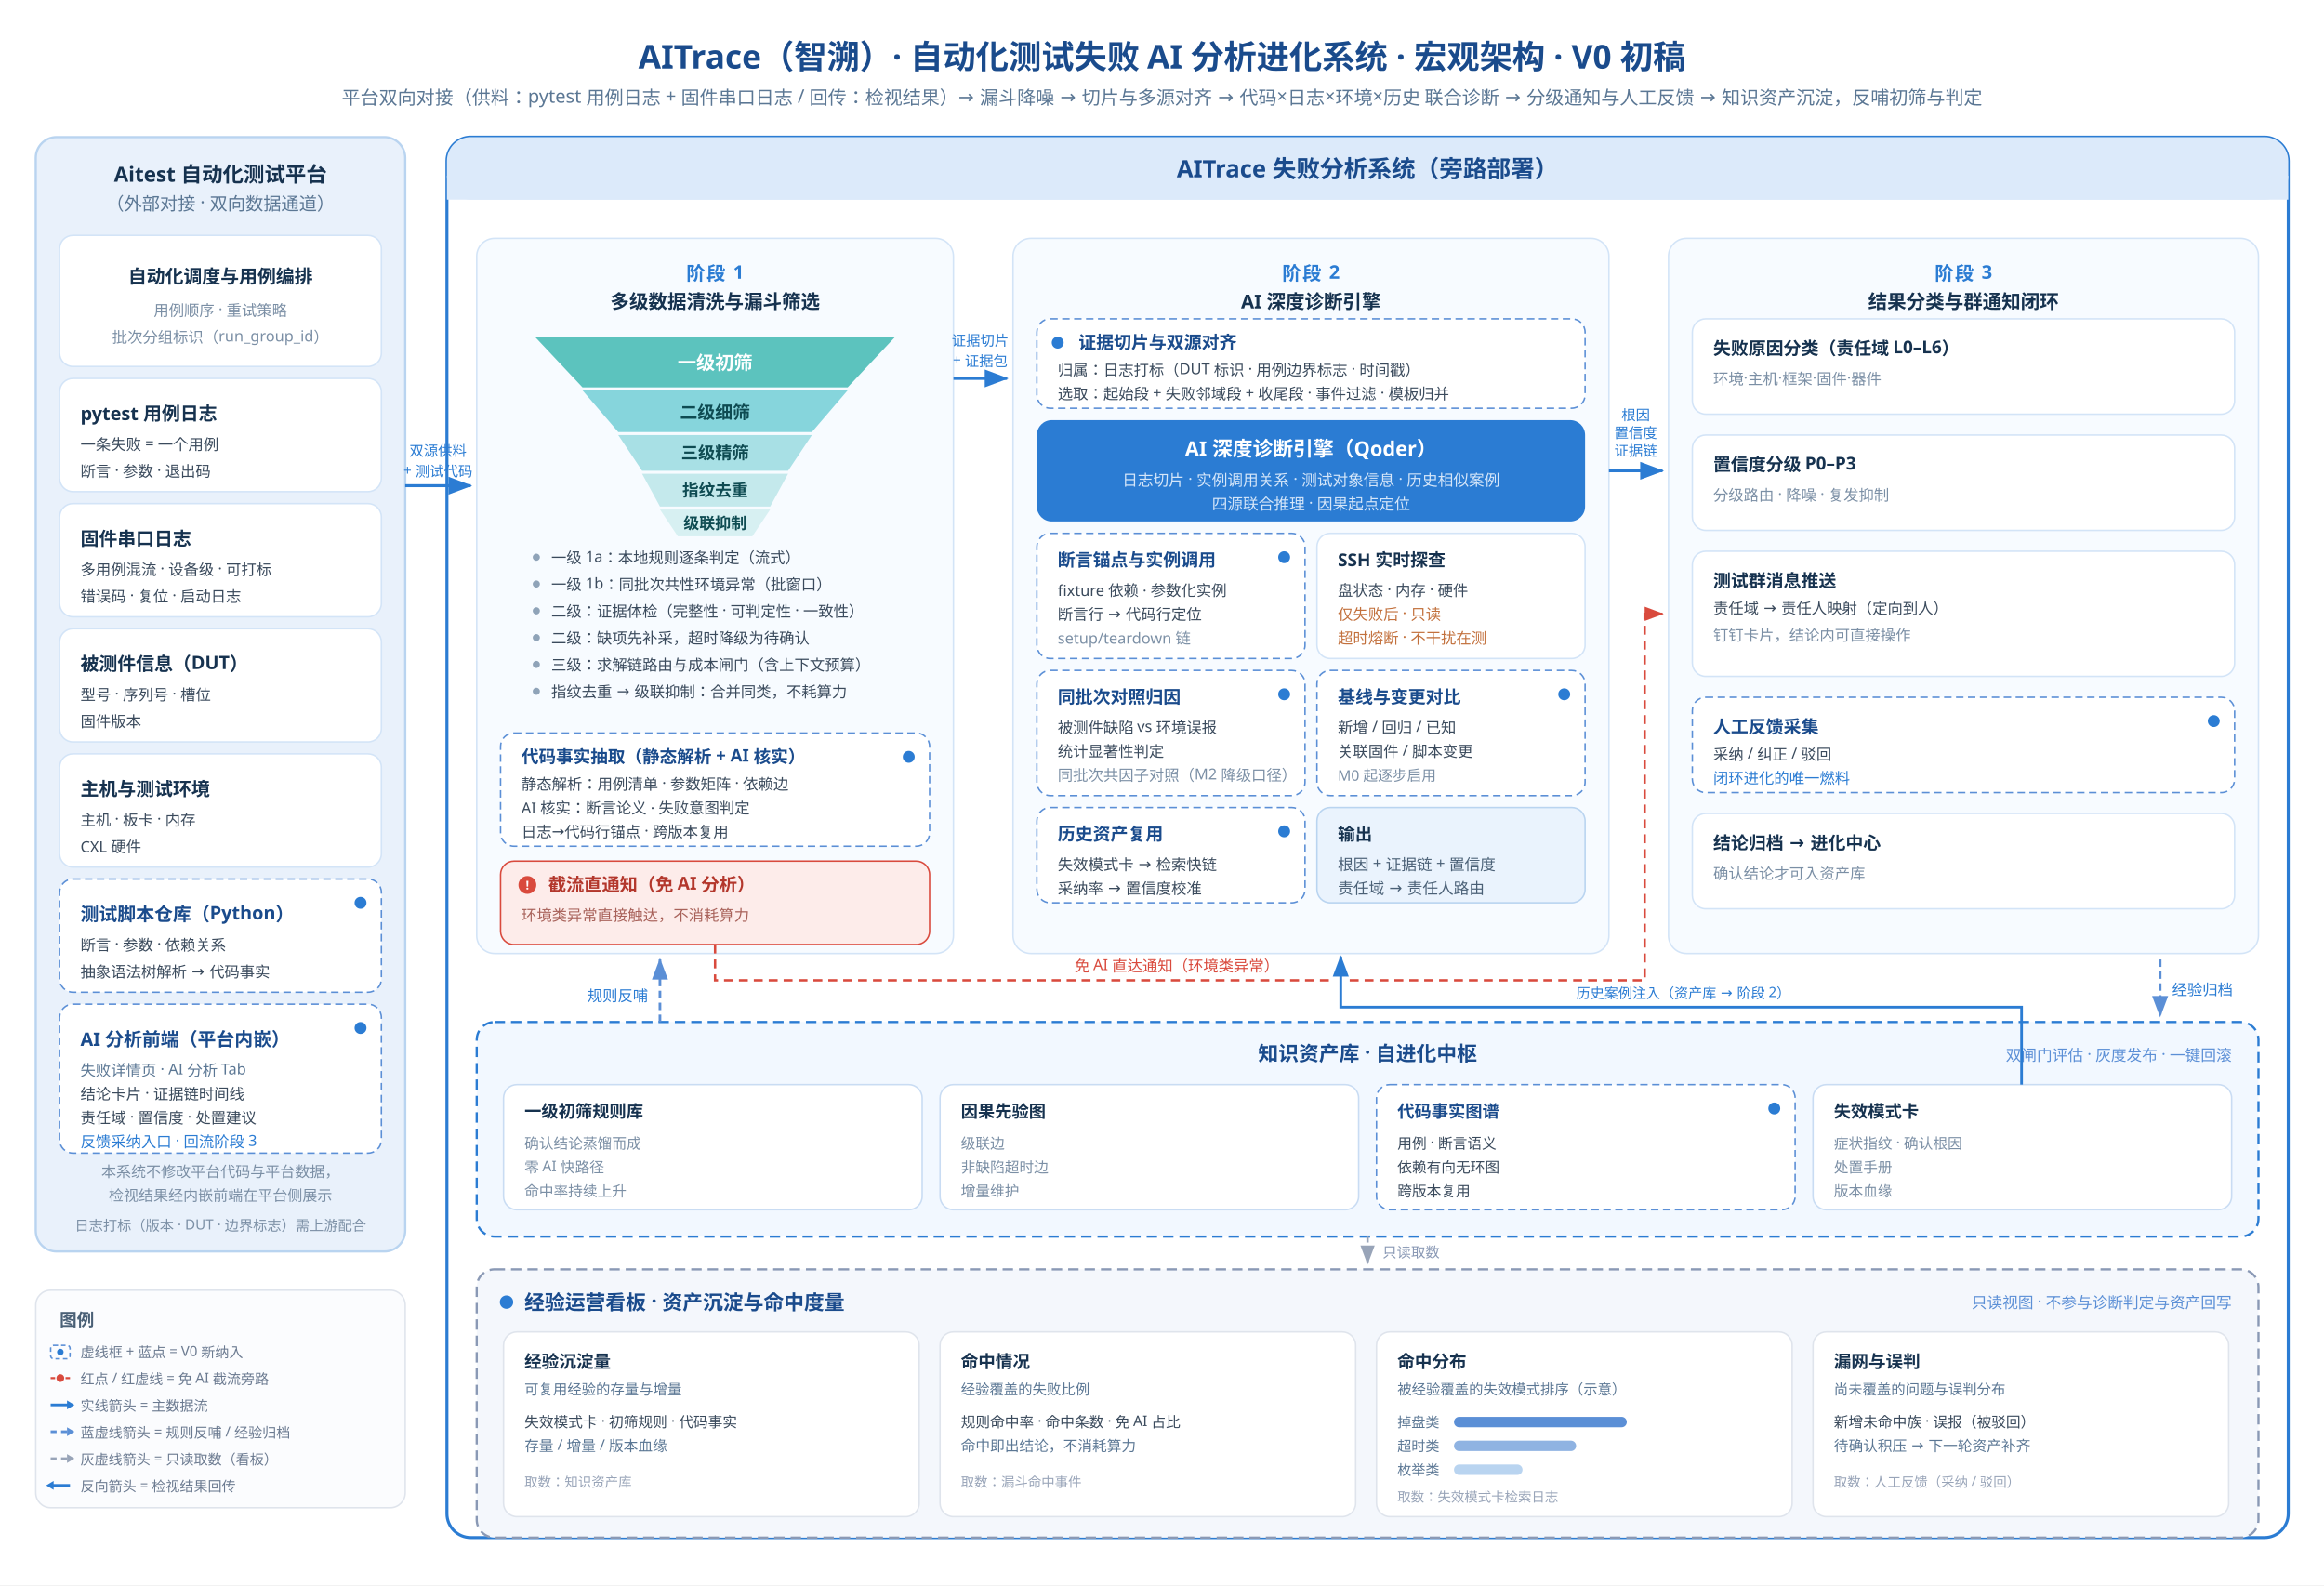
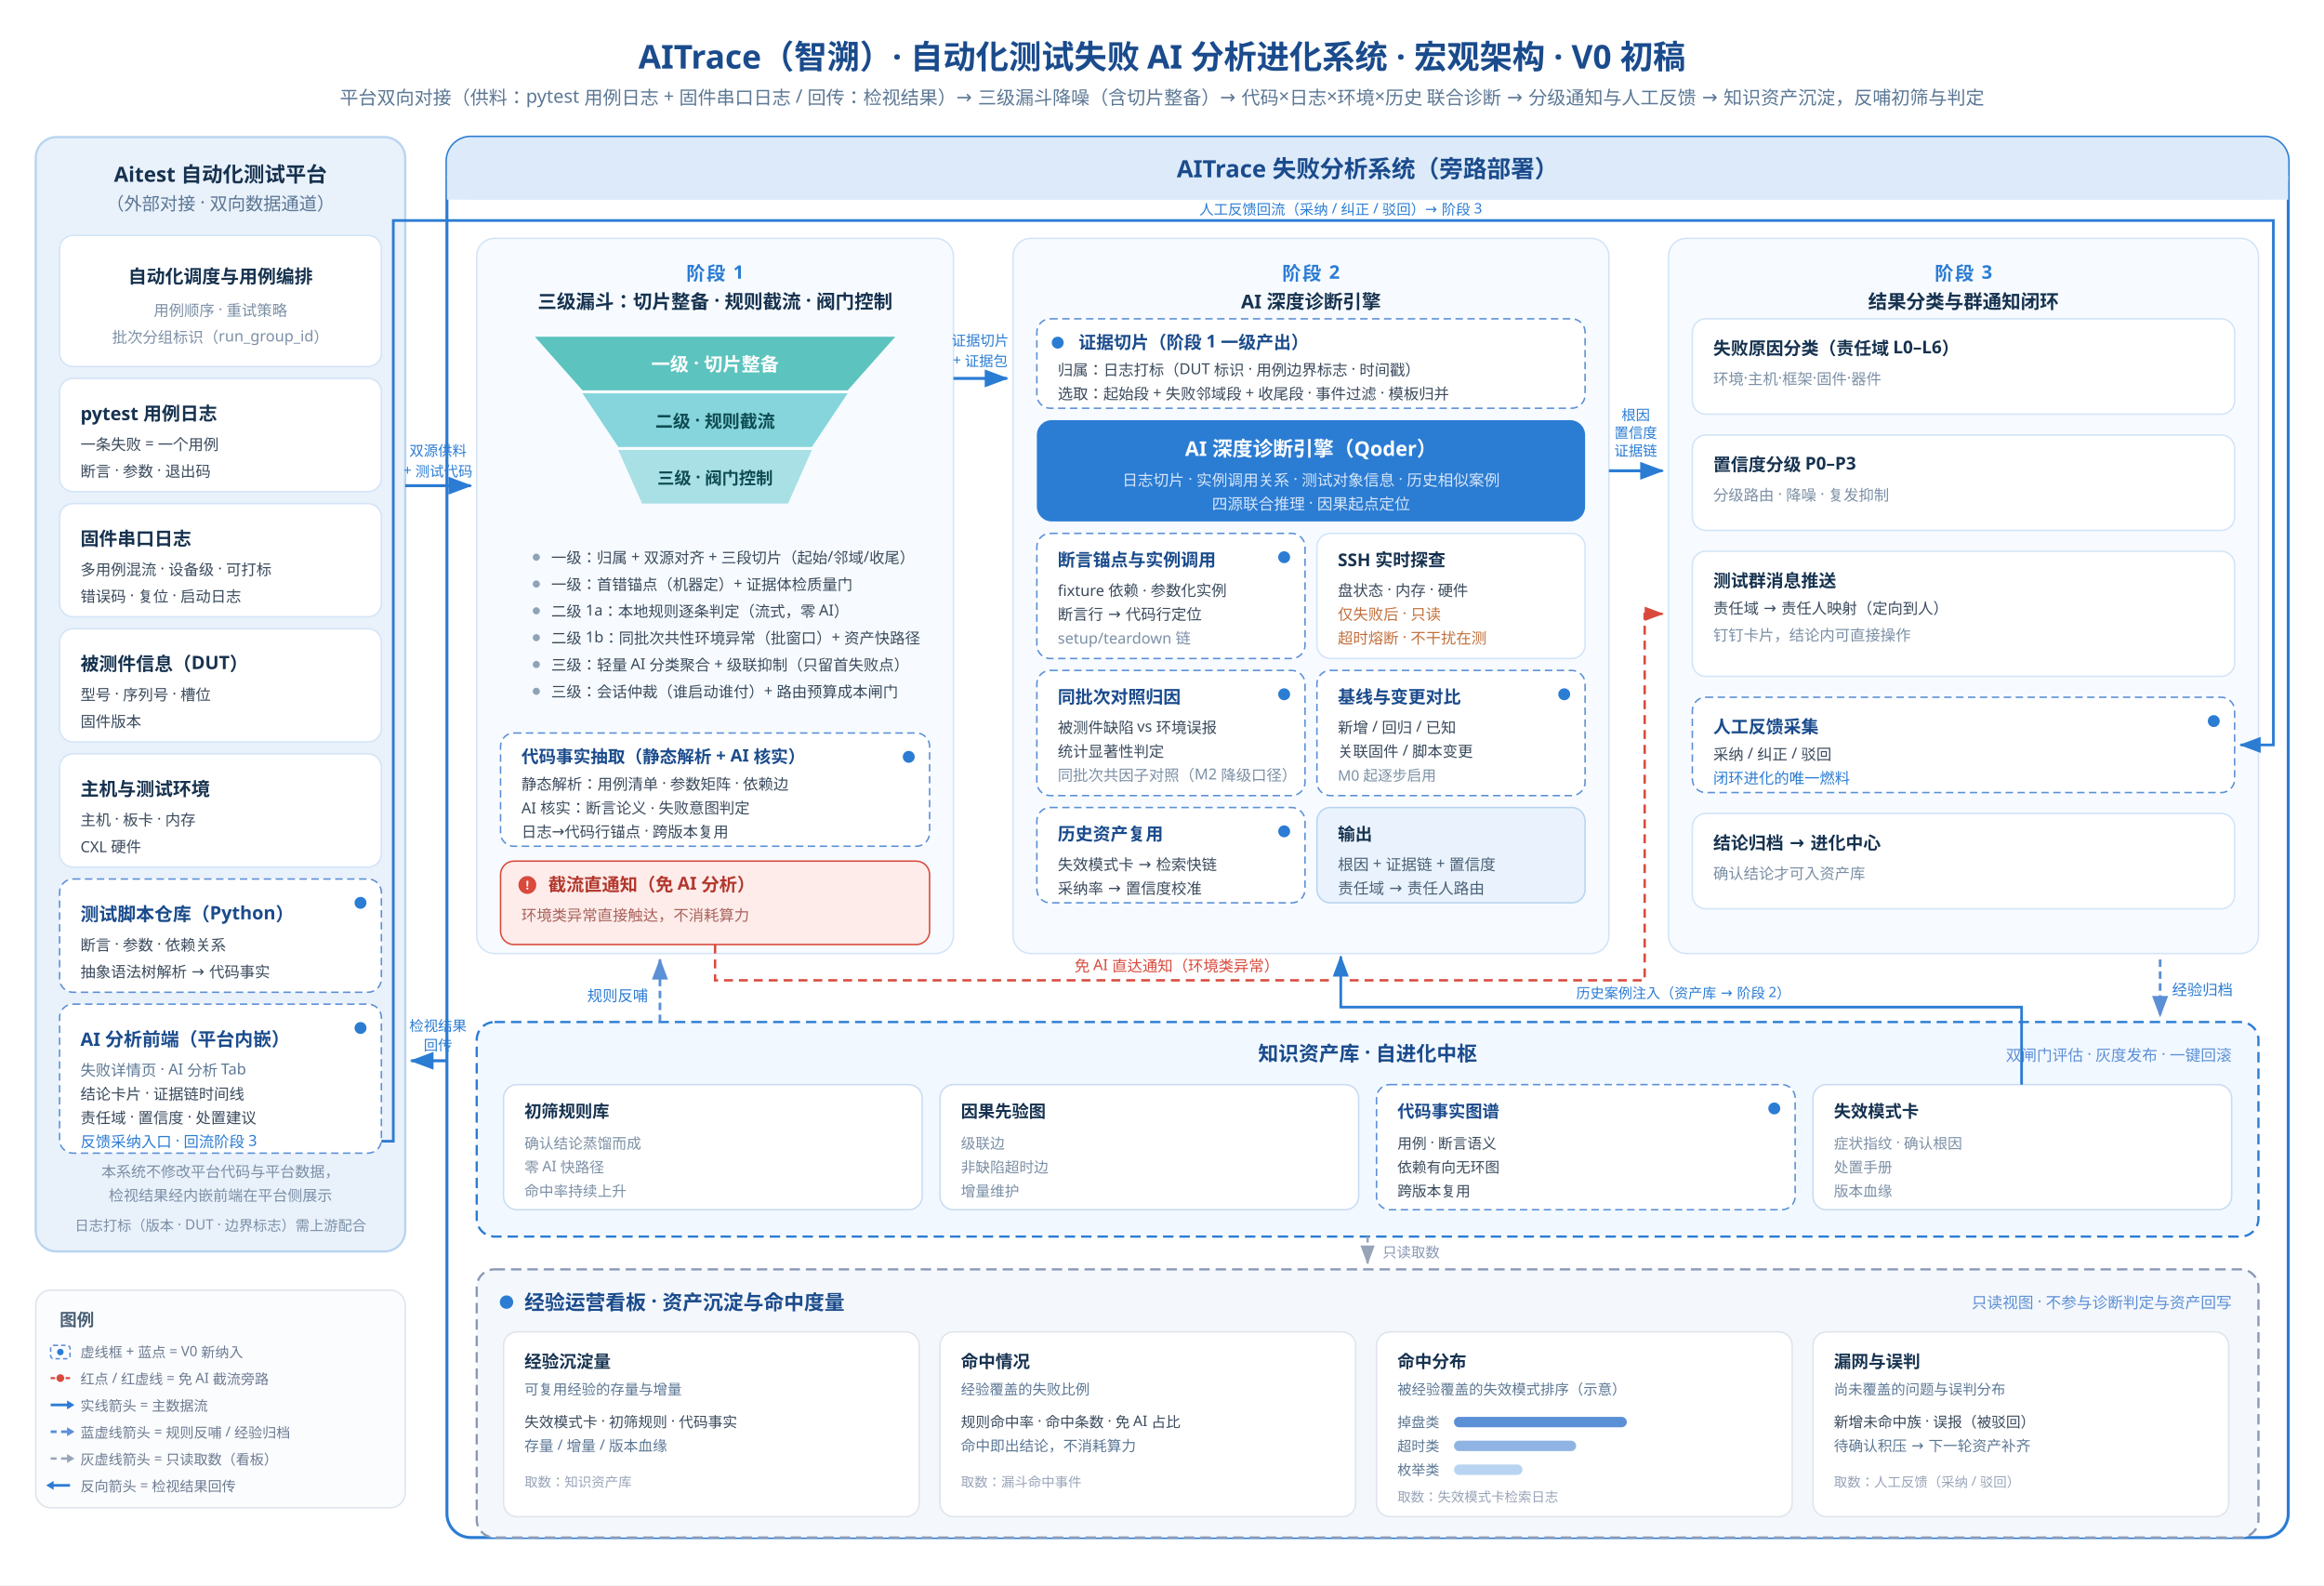
<svg xmlns="http://www.w3.org/2000/svg" viewBox="0 0 1560 1064" width="1560" height="1064" font-family="'Outfit','PingFang SC','Microsoft YaHei',sans-serif">
  <defs>
    <marker id="b" markerWidth="9" markerHeight="9" refX="7.5" refY="3" orient="auto">
      <polygon points="0 0, 8 3, 0 6" fill="#2b7cd3" />
    </marker>
    <marker id="r" markerWidth="9" markerHeight="9" refX="7.5" refY="3" orient="auto">
      <polygon points="0 0, 8 3, 0 6" fill="#d94a3d" />
    </marker>
    <marker id="bd" markerWidth="9" markerHeight="9" refX="7.5" refY="3" orient="auto">
      <polygon points="0 0, 8 3, 0 6" fill="#5b8fd6" />
    </marker>
    <marker id="g" markerWidth="9" markerHeight="9" refX="7.5" refY="3" orient="auto">
      <polygon points="0 0, 8 3, 0 6" fill="#98a4b8" />
    </marker>
  </defs>
  <rect x="0" y="0" width="1560" height="1064" fill="#ffffff" />
  <text x="780" y="46" text-anchor="middle" font-size="22" font-weight="700" fill="#1a4b8c">AITrace（智溯）· 自动化测试失败 AI 分析进化系统 · 宏观架构 · V0 初稿</text>
-   <text x="780" y="70" text-anchor="middle" font-size="12.5" fill="#5b7794">平台双向对接（供料：pytest 用例日志 + 固件串口日志 / 回传：检视结果）→ 漏斗降噪 → 切片与多源对齐 → 代码×日志×环境×历史 联合诊断 → 分级通知与人工反馈 → 知识资产沉淀，反哺初筛与判定</text>
+   <text x="780" y="70" text-anchor="middle" font-size="12.5" fill="#5b7794">平台双向对接（供料：pytest 用例日志 + 固件串口日志 / 回传：检视结果）→ 三级漏斗降噪（含切片整备）→ 代码×日志×环境×历史 联合诊断 → 分级通知与人工反馈 → 知识资产沉淀，反哺初筛与判定</text>
  <rect x="24" y="92" width="248" height="748" rx="14" fill="#e9f1fb" stroke="#b9d4f0" stroke-width="1.5" />
  <text x="148" y="122" text-anchor="middle" font-size="14" font-weight="700" fill="#16324f">Aitest 自动化测试平台</text>
  <text x="148" y="141" text-anchor="middle" font-size="12" fill="#5b7794">（外部对接 · 双向数据通道）</text>
  <rect x="40" y="158" width="216" height="88" rx="9" fill="#ffffff" stroke="#d3e4f7" />
  <text x="148" y="190" text-anchor="middle" font-size="12.4" font-weight="600" fill="#16324f">自动化调度与用例编排</text>
  <text x="148" y="212" text-anchor="middle" font-size="10.2" fill="#7b8fa5">用例顺序 · 重试策略</text>
  <text x="148" y="230" text-anchor="middle" font-size="10.2" fill="#7b8fa5">批次分组标识（run_group_id）</text>
  <rect x="40" y="254" width="216" height="76" rx="9" fill="#ffffff" stroke="#d3e4f7" />
  <text x="54" y="282" font-size="12.4" font-weight="600" fill="#16324f">pytest 用例日志</text>
  <text x="54" y="302" font-size="10.2" fill="#3a4a5c">一条失败 = 一个用例</text>
  <text x="54" y="320" font-size="10.2" fill="#3a4a5c">断言 · 参数 · 退出码</text>
  <rect x="40" y="338" width="216" height="76" rx="9" fill="#ffffff" stroke="#d3e4f7" />
  <text x="54" y="366" font-size="12.4" font-weight="600" fill="#16324f">固件串口日志</text>
  <text x="54" y="386" font-size="10.2" fill="#3a4a5c">多用例混流 · 设备级 · 可打标</text>
  <text x="54" y="404" font-size="10.2" fill="#3a4a5c">错误码 · 复位 · 启动日志</text>
  <rect x="40" y="422" width="216" height="76" rx="9" fill="#ffffff" stroke="#d3e4f7" />
  <text x="54" y="450" font-size="12.4" font-weight="600" fill="#16324f">被测件信息（DUT）</text>
  <text x="54" y="470" font-size="10.2" fill="#3a4a5c">型号 · 序列号 · 槽位</text>
  <text x="54" y="488" font-size="10.2" fill="#3a4a5c">固件版本</text>
  <rect x="40" y="506" width="216" height="76" rx="9" fill="#ffffff" stroke="#d3e4f7" />
  <text x="54" y="534" font-size="12.4" font-weight="600" fill="#16324f">主机与测试环境</text>
  <text x="54" y="554" font-size="10.2" fill="#3a4a5c">主机 · 板卡 · 内存</text>
  <text x="54" y="572" font-size="10.2" fill="#3a4a5c">CXL 硬件</text>
  <rect x="40" y="590" width="216" height="76" rx="9" fill="#ffffff" stroke="#5b8fd6" stroke-dasharray="5 3" />
  <circle cx="242" cy="606" r="4" fill="#2b7cd3" />
  <text x="54" y="618" font-size="12.4" font-weight="600" fill="#1a4b8c">测试脚本仓库（Python）</text>
  <text x="54" y="638" font-size="10.2" fill="#3a4a5c">断言 · 参数 · 依赖关系</text>
  <text x="54" y="656" font-size="10.2" fill="#3a4a5c">抽象语法树解析 → 代码事实</text>
  <rect x="40" y="674" width="216" height="100" rx="9" fill="#ffffff" stroke="#5b8fd6" stroke-dasharray="5 3" />
  <circle cx="242" cy="690" r="4" fill="#2b7cd3" />
  <text x="54" y="702" font-size="12.4" font-weight="600" fill="#1a4b8c">AI 分析前端（平台内嵌）</text>
  <text x="54" y="722" font-size="10.2" fill="#5b7794">失败详情页 · AI 分析 Tab</text>
  <text x="54" y="738" font-size="10.2" fill="#3a4a5c">结论卡片 · 证据链时间线</text>
  <text x="54" y="754" font-size="10.2" fill="#3a4a5c">责任域 · 置信度 · 处置建议</text>
  <text x="54" y="770" font-size="10.2" fill="#2b7cd3">反馈采纳入口 · 回流阶段 3</text>
  <text x="148" y="790" text-anchor="middle" font-size="10" fill="#7b8fa5">本系统不修改平台代码与平台数据，</text>
  <text x="148" y="806" text-anchor="middle" font-size="10" fill="#7b8fa5">检视结果经内嵌前端在平台侧展示</text>
  <text x="148" y="826" text-anchor="middle" font-size="9.5" fill="#7b8fa5">日志打标（版本 · DUT · 边界标志）需上游配合</text>
  <rect x="300" y="92" width="1236" height="940" rx="16" fill="#ffffff" stroke="#2b7cd3" stroke-width="2" />
  <rect x="300" y="92" width="1236" height="42" rx="16" fill="#dceafa" />
  <rect x="300" y="118" width="1236" height="16" fill="#dceafa" />
  <text x="918" y="119" text-anchor="middle" font-size="16" font-weight="700" fill="#1a4b8c">AITrace 失败分析系统（旁路部署）</text>
  <rect x="320" y="160" width="320" height="480" rx="12" fill="#f7fbff" stroke="#d3e4f7" />
  <text x="480" y="188" text-anchor="middle" font-size="12.6" font-weight="600" fill="#2b7cd3" letter-spacing="1">阶段 1</text>
-   <text x="480" y="207" text-anchor="middle" font-size="12.8" font-weight="700" fill="#16324f">多级数据清洗与漏斗筛选</text>
-   <polygon points="359,226 601,226 569,260 391,260" fill="#5cc3be" />
-   <text x="480" y="248" text-anchor="middle" font-size="12.6" font-weight="700" fill="#ffffff">一级初筛</text>
-   <polygon points="391,262 569,262 545,290 415,290" fill="#86d5dc" />
-   <text x="480" y="281" text-anchor="middle" font-size="11.8" font-weight="600" fill="#0e4b52">二级细筛</text>
-   <polygon points="415,292 545,292 529,316 431,316" fill="#a8e0e5" />
-   <text x="480" y="308" text-anchor="middle" font-size="11.4" font-weight="600" fill="#0e4b52">三级精筛</text>
-   <polygon points="431,318 529,318 517,340 443,340" fill="#c4e9ec" />
-   <text x="480" y="333" text-anchor="middle" font-size="11" font-weight="600" fill="#0e4b52">指纹去重</text>
-   <polygon points="443,342 517,342 505,360 455,360" fill="#d7f0f2" />
-   <text x="480" y="355" text-anchor="middle" font-size="10.6" font-weight="600" fill="#0e4b52">级联抑制</text>
+   <text x="480" y="207" text-anchor="middle" font-size="12.8" font-weight="700" fill="#16324f">三级漏斗：切片整备 · 规则截流 · 阀门控制</text>
+   <polygon points="359,226 601,226 569,262 391,262" fill="#5cc3be" />
+   <text x="480" y="249" text-anchor="middle" font-size="12.6" font-weight="700" fill="#ffffff">一级 · 切片整备</text>
+   <polygon points="391,264 569,264 545,300 415,300" fill="#86d5dc" />
+   <text x="480" y="287" text-anchor="middle" font-size="11.8" font-weight="600" fill="#0e4b52">二级 · 规则截流</text>
+   <polygon points="415,302 545,302 529,338 431,338" fill="#a8e0e5" />
+   <text x="480" y="325" text-anchor="middle" font-size="11.4" font-weight="600" fill="#0e4b52">三级 · 阀门控制</text>
  <circle cx="360" cy="374" r="2.4" fill="#8fa3b8" />
-   <text x="370" y="378" font-size="10.2" fill="#3a4a5c">一级 1a：本地规则逐条判定（流式）</text>
+   <text x="370" y="378" font-size="10.2" fill="#3a4a5c">一级：归属 + 双源对齐 + 三段切片（起始/邻域/收尾）</text>
  <circle cx="360" cy="392" r="2.4" fill="#8fa3b8" />
-   <text x="370" y="396" font-size="10.2" fill="#3a4a5c">一级 1b：同批次共性环境异常（批窗口）</text>
+   <text x="370" y="396" font-size="10.2" fill="#3a4a5c">一级：首错锚点（机器定）+ 证据体检质量门</text>
  <circle cx="360" cy="410" r="2.4" fill="#8fa3b8" />
-   <text x="370" y="414" font-size="10.2" fill="#3a4a5c">二级：证据体检（完整性 · 可判定性 · 一致性）</text>
+   <text x="370" y="414" font-size="10.2" fill="#3a4a5c">二级 1a：本地规则逐条判定（流式，零 AI）</text>
  <circle cx="360" cy="428" r="2.4" fill="#8fa3b8" />
-   <text x="370" y="432" font-size="10.2" fill="#3a4a5c">二级：缺项先补采，超时降级为待确认</text>
+   <text x="370" y="432" font-size="10.2" fill="#3a4a5c">二级 1b：同批次共性环境异常（批窗口）+ 资产快路径</text>
  <circle cx="360" cy="446" r="2.4" fill="#8fa3b8" />
-   <text x="370" y="450" font-size="10.2" fill="#3a4a5c">三级：求解链路由与成本闸门（含上下文预算）</text>
+   <text x="370" y="450" font-size="10.2" fill="#3a4a5c">三级：轻量 AI 分类聚合 + 级联抑制（只留首失败点）</text>
  <circle cx="360" cy="464" r="2.4" fill="#8fa3b8" />
-   <text x="370" y="468" font-size="10.2" fill="#3a4a5c">指纹去重 → 级联抑制：合并同类，不耗算力</text>
+   <text x="370" y="468" font-size="10.2" fill="#3a4a5c">三级：会话仲裁（谁启动谁付）+ 路由预算成本闸门</text>
  <rect x="336" y="492" width="288" height="76" rx="9" fill="#ffffff" stroke="#5b8fd6" stroke-dasharray="5 3" />
  <circle cx="610" cy="508" r="4" fill="#2b7cd3" />
  <text x="350" y="512" font-size="11.6" font-weight="700" fill="#1a4b8c">代码事实抽取（静态解析 + AI 核实）</text>
  <text x="350" y="530" font-size="10.2" fill="#3a4a5c">静态解析：用例清单 · 参数矩阵 · 依赖边</text>
  <text x="350" y="546" font-size="10.2" fill="#3a4a5c">AI 核实：断言论义 · 失败意图判定</text>
  <text x="350" y="562" font-size="10.2" fill="#3a4a5c">日志→代码行锚点 · 跨版本复用</text>
  <rect x="336" y="578" width="288" height="56" rx="9" fill="#fdecea" stroke="#d94a3d" />
  <circle cx="354" cy="594" r="6" fill="#d94a3d" />
  <text x="354" y="597" text-anchor="middle" font-size="8" font-weight="700" fill="#ffffff">!</text>
  <text x="368" y="598" font-size="12" font-weight="700" fill="#b3372c">截流直通知（免 AI 分析）</text>
  <text x="350" y="618" font-size="10.2" fill="#a8625a">环境类异常直接触达，不消耗算力</text>
  <rect x="680" y="160" width="400" height="480" rx="12" fill="#f7fbff" stroke="#d3e4f7" />
  <text x="880" y="188" text-anchor="middle" font-size="12.6" font-weight="600" fill="#2b7cd3" letter-spacing="1">阶段 2</text>
  <text x="880" y="207" text-anchor="middle" font-size="12.8" font-weight="700" fill="#16324f">AI 深度诊断引擎</text>
  <rect x="696" y="214" width="368" height="60" rx="9" fill="#ffffff" stroke="#5b8fd6" stroke-dasharray="5 3" />
  <circle cx="710" cy="230" r="4" fill="#2b7cd3" />
-   <text x="724" y="234" font-size="11.8" font-weight="700" fill="#1a4b8c">证据切片与双源对齐</text>
+   <text x="724" y="234" font-size="11.8" font-weight="700" fill="#1a4b8c">证据切片（阶段 1 一级产出）</text>
  <text x="710" y="252" font-size="10.2" fill="#3a4a5c">归属：日志打标（DUT 标识 · 用例边界标志 · 时间戳）</text>
  <text x="710" y="268" font-size="10.2" fill="#3a4a5c">选取：起始段 + 失败邻域段 + 收尾段 · 事件过滤 · 模板归并</text>
  <rect x="696" y="282" width="368" height="68" rx="10" fill="#2b7cd3" />
  <text x="880" y="306" text-anchor="middle" font-size="13.6" font-weight="700" fill="#ffffff">AI 深度诊断引擎（Qoder）</text>
  <text x="880" y="326" text-anchor="middle" font-size="10.4" fill="#d5e6f9">日志切片 · 实例调用关系 · 测试对象信息 · 历史相似案例</text>
  <text x="880" y="342" text-anchor="middle" font-size="10.4" fill="#d5e6f9">四源联合推理 · 因果起点定位</text>
  <rect x="696" y="358" width="180" height="84" rx="9" fill="#ffffff" stroke="#5b8fd6" stroke-dasharray="5 3" />
  <circle cx="862" cy="374" r="4" fill="#2b7cd3" />
  <text x="710" y="380" font-size="11.8" font-weight="700" fill="#1a4b8c">断言锚点与实例调用</text>
  <text x="710" y="400" font-size="10.2" fill="#3a4a5c">fixture 依赖 · 参数化实例</text>
  <text x="710" y="416" font-size="10.2" fill="#3a4a5c">断言行 → 代码行定位</text>
  <text x="710" y="432" font-size="10.2" fill="#7b8fa5">setup/teardown 链</text>
  <rect x="884" y="358" width="180" height="84" rx="9" fill="#ffffff" stroke="#d3e4f7" />
  <text x="898" y="380" font-size="11.8" font-weight="700" fill="#16324f">SSH 实时探查</text>
  <text x="898" y="400" font-size="10.2" fill="#3a4a5c">盘状态 · 内存 · 硬件</text>
  <text x="898" y="416" font-size="10.2" fill="#c2703c">仅失败后 · 只读</text>
  <text x="898" y="432" font-size="10.2" fill="#c2703c">超时熔断 · 不干扰在测</text>
  <rect x="696" y="450" width="180" height="84" rx="9" fill="#ffffff" stroke="#5b8fd6" stroke-dasharray="5 3" />
  <circle cx="862" cy="466" r="4" fill="#2b7cd3" />
  <text x="710" y="472" font-size="11.8" font-weight="700" fill="#1a4b8c">同批次对照归因</text>
  <text x="710" y="492" font-size="10.2" fill="#3a4a5c">被测件缺陷 vs 环境误报</text>
  <text x="710" y="508" font-size="10.2" fill="#3a4a5c">统计显著性判定</text>
  <text x="710" y="524" font-size="10.2" fill="#7b8fa5">同批次共因子对照（M2 降级口径）</text>
  <rect x="884" y="450" width="180" height="84" rx="9" fill="#ffffff" stroke="#5b8fd6" stroke-dasharray="5 3" />
  <circle cx="1050" cy="466" r="4" fill="#2b7cd3" />
  <text x="898" y="472" font-size="11.8" font-weight="700" fill="#1a4b8c">基线与变更对比</text>
  <text x="898" y="492" font-size="10.2" fill="#3a4a5c">新增 / 回归 / 已知</text>
  <text x="898" y="508" font-size="10.2" fill="#3a4a5c">关联固件 / 脚本变更</text>
  <text x="898" y="524" font-size="9.8" fill="#7b8fa5">M0 起逐步启用</text>
  <rect x="696" y="542" width="180" height="64" rx="9" fill="#ffffff" stroke="#5b8fd6" stroke-dasharray="5 3" />
  <circle cx="862" cy="558" r="4" fill="#2b7cd3" />
  <text x="710" y="564" font-size="11.8" font-weight="700" fill="#1a4b8c">历史资产复用</text>
  <text x="710" y="584" font-size="10.2" fill="#3a4a5c">失效模式卡 → 检索快链</text>
  <text x="710" y="600" font-size="10.2" fill="#3a4a5c">采纳率 → 置信度校准</text>
  <rect x="884" y="542" width="180" height="64" rx="9" fill="#eaf3fd" stroke="#b9d4f0" />
  <text x="898" y="564" font-size="11.6" font-weight="700" fill="#16324f">输出</text>
  <text x="898" y="584" font-size="10.4" fill="#4a6076">根因 + 证据链 + 置信度</text>
  <text x="898" y="600" font-size="10.4" fill="#4a6076">责任域 → 责任人路由</text>
  <rect x="1120" y="160" width="396" height="480" rx="12" fill="#f7fbff" stroke="#d3e4f7" />
  <text x="1318" y="188" text-anchor="middle" font-size="12.6" font-weight="600" fill="#2b7cd3" letter-spacing="1">阶段 3</text>
  <text x="1318" y="207" text-anchor="middle" font-size="12.8" font-weight="700" fill="#16324f">结果分类与群通知闭环</text>
  <rect x="1136" y="214" width="364" height="64" rx="9" fill="#ffffff" stroke="#d3e4f7" />
  <text x="1150" y="238" font-size="11.8" font-weight="700" fill="#16324f">失败原因分类（责任域 L0–L6）</text>
  <text x="1150" y="258" font-size="10.2" fill="#7b8fa5">环境·主机·框架·固件·器件</text>
  <rect x="1136" y="292" width="364" height="64" rx="9" fill="#ffffff" stroke="#d3e4f7" />
  <text x="1150" y="316" font-size="11.8" font-weight="700" fill="#16324f">置信度分级 P0–P3</text>
  <text x="1150" y="336" font-size="10.2" fill="#7b8fa5">分级路由 · 降噪 · 复发抑制</text>
  <rect x="1136" y="370" width="364" height="84" rx="9" fill="#ffffff" stroke="#d3e4f7" />
  <text x="1150" y="394" font-size="11.8" font-weight="700" fill="#16324f">测试群消息推送</text>
  <text x="1150" y="412" font-size="10.2" fill="#3a4a5c">责任域 → 责任人映射（定向到人）</text>
  <text x="1150" y="430" font-size="10.2" fill="#7b8fa5">钉钉卡片，结论内可直接操作</text>
  <rect x="1136" y="468" width="364" height="64" rx="9" fill="#ffffff" stroke="#5b8fd6" stroke-dasharray="5 3" />
  <circle cx="1486" cy="484" r="4" fill="#2b7cd3" />
  <text x="1150" y="492" font-size="11.8" font-weight="700" fill="#1a4b8c">人工反馈采集</text>
  <text x="1150" y="510" font-size="10.2" fill="#3a4a5c">采纳 / 纠正 / 驳回</text>
  <text x="1150" y="526" font-size="10.2" fill="#2b7cd3">闭环进化的唯一燃料</text>
  <rect x="1136" y="546" width="364" height="64" rx="9" fill="#ffffff" stroke="#d3e4f7" />
  <text x="1150" y="570" font-size="11.8" font-weight="700" fill="#16324f">结论归档 → 进化中心</text>
  <text x="1150" y="590" font-size="10.2" fill="#7b8fa5">确认结论才可入资产库</text>
  <rect x="320" y="686" width="1196" height="144" rx="12" fill="#f2f8ff" stroke="#2b7cd3" stroke-width="1.5" stroke-dasharray="7 4" />
  <text x="918" y="712" text-anchor="middle" font-size="13.6" font-weight="700" fill="#1a4b8c">知识资产库 · 自进化中枢</text>
  <text x="1498" y="712" text-anchor="end" font-size="10.4" fill="#5b8fd6">双闸门评估 · 灰度发布 · 一键回滚</text>
  <rect x="338" y="728" width="281" height="84" rx="9" fill="#ffffff" stroke="#c9dcf3" />
-   <text x="352" y="750" font-size="11.4" font-weight="700" fill="#16324f">一级初筛规则库</text>
+   <text x="352" y="750" font-size="11.4" font-weight="700" fill="#16324f">初筛规则库</text>
  <text x="352" y="771" font-size="9.8" fill="#7b8fa5">确认结论蒸馏而成</text>
  <text x="352" y="787" font-size="9.8" fill="#7b8fa5">零 AI 快路径</text>
  <text x="352" y="803" font-size="9.8" fill="#7b8fa5">命中率持续上升</text>
  <rect x="631" y="728" width="281" height="84" rx="9" fill="#ffffff" stroke="#c9dcf3" />
  <text x="645" y="750" font-size="11.4" font-weight="700" fill="#16324f">因果先验图</text>
  <text x="645" y="771" font-size="9.8" fill="#7b8fa5">级联边</text>
  <text x="645" y="787" font-size="9.8" fill="#7b8fa5">非缺陷超时边</text>
  <text x="645" y="803" font-size="9.8" fill="#7b8fa5">增量维护</text>
  <rect x="924" y="728" width="281" height="84" rx="9" fill="#ffffff" stroke="#5b8fd6" stroke-dasharray="5 3" />
  <circle cx="1191" cy="744" r="4" fill="#2b7cd3" />
  <text x="938" y="750" font-size="11.4" font-weight="700" fill="#1a4b8c">代码事实图谱</text>
  <text x="938" y="771" font-size="9.8" fill="#3a4a5c">用例 · 断言语义</text>
  <text x="938" y="787" font-size="9.8" fill="#3a4a5c">依赖有向无环图</text>
  <text x="938" y="803" font-size="9.8" fill="#3a4a5c">跨版本复用</text>
  <rect x="1217" y="728" width="281" height="84" rx="9" fill="#ffffff" stroke="#c9dcf3" />
  <text x="1231" y="750" font-size="11.4" font-weight="700" fill="#16324f">失效模式卡</text>
  <text x="1231" y="771" font-size="9.8" fill="#7b8fa5">症状指纹 · 确认根因</text>
  <text x="1231" y="787" font-size="9.8" fill="#7b8fa5">处置手册</text>
  <text x="1231" y="803" font-size="9.8" fill="#7b8fa5">版本血缘</text>
  <rect x="320" y="852" width="1196" height="180" rx="12" fill="#f4f7fc" stroke="#8a99b5" stroke-width="1.5" stroke-dasharray="7 4" />
  <circle cx="340" cy="874" r="4.5" fill="#2b7cd3" />
  <text x="352" y="879" font-size="13.6" font-weight="700" fill="#1a4b8c">经验运营看板 · 资产沉淀与命中度量</text>
  <text x="1498" y="878" text-anchor="end" font-size="10.4" fill="#5b8fd6">只读视图 · 不参与诊断判定与资产回写</text>
  <rect x="338" y="894" width="279" height="124" rx="9" fill="#ffffff" stroke="#dfe4ec" />
  <text x="352" y="918" font-size="11.6" font-weight="700" fill="#16324f">经验沉淀量</text>
  <text x="352" y="936" font-size="9.6" fill="#5b7794">可复用经验的存量与增量</text>
  <text x="352" y="958" font-size="9.8" fill="#3a4a5c">失效模式卡 · 初筛规则 · 代码事实</text>
  <text x="352" y="974" font-size="9.8" fill="#5b7794">存量 / 增量 / 版本血缘</text>
  <text x="352" y="998" font-size="9" fill="#98a4b8">取数：知识资产库</text>
  <rect x="631" y="894" width="279" height="124" rx="9" fill="#ffffff" stroke="#dfe4ec" />
  <text x="645" y="918" font-size="11.6" font-weight="700" fill="#16324f">命中情况</text>
  <text x="645" y="936" font-size="9.6" fill="#5b7794">经验覆盖的失败比例</text>
  <text x="645" y="958" font-size="9.8" fill="#3a4a5c">规则命中率 · 命中条数 · 免 AI 占比</text>
  <text x="645" y="974" font-size="9.8" fill="#5b7794">命中即出结论，不消耗算力</text>
  <text x="645" y="998" font-size="9" fill="#98a4b8">取数：漏斗命中事件</text>
  <rect x="924" y="894" width="279" height="124" rx="9" fill="#ffffff" stroke="#dfe4ec" />
  <text x="938" y="918" font-size="11.6" font-weight="700" fill="#16324f">命中分布</text>
  <text x="938" y="936" font-size="9.6" fill="#5b7794">被经验覆盖的失效模式排序（示意）</text>
  <text x="938" y="958" font-size="9.4" fill="#5b7794">掉盘类</text>
  <rect x="976" y="951" width="116" height="7" rx="3.5" fill="#5b8fd6" />
  <text x="938" y="974" font-size="9.4" fill="#5b7794">超时类</text>
  <rect x="976" y="967" width="82" height="7" rx="3.5" fill="#8fb3e2" />
  <text x="938" y="990" font-size="9.4" fill="#5b7794">枚举类</text>
  <rect x="976" y="983" width="46" height="7" rx="3.5" fill="#b9d4f0" />
  <text x="938" y="1008" font-size="9" fill="#98a4b8">取数：失效模式卡检索日志</text>
  <rect x="1217" y="894" width="279" height="124" rx="9" fill="#ffffff" stroke="#dfe4ec" />
  <text x="1231" y="918" font-size="11.6" font-weight="700" fill="#16324f">漏网与误判</text>
  <text x="1231" y="936" font-size="9.6" fill="#5b7794">尚未覆盖的问题与误判分布</text>
  <text x="1231" y="958" font-size="9.8" fill="#3a4a5c">新增未命中族 · 误报（被驳回）</text>
  <text x="1231" y="974" font-size="9.8" fill="#5b7794">待确认积压 → 下一轮资产补齐</text>
  <text x="1231" y="998" font-size="9" fill="#98a4b8">取数：人工反馈（采纳 / 驳回）</text>
  <line x1="272" y1="326" x2="316" y2="326" stroke="#2b7cd3" stroke-width="2" marker-end="url(#b)" />
  <text x="294" y="306" text-anchor="middle" font-size="9.6" fill="#2b7cd3">双源供料</text>
  <text x="294" y="319" text-anchor="middle" font-size="9.6" fill="#2b7cd3">+ 测试代码</text>
+   <line x1="300" y1="712" x2="276" y2="712" stroke="#2b7cd3" stroke-width="2" marker-end="url(#b)" />
+   <text x="294" y="692" text-anchor="middle" font-size="9.6" fill="#2b7cd3">检视结果</text>
+   <text x="294" y="705" text-anchor="middle" font-size="9.6" fill="#2b7cd3">回传</text>
+   <path d="M 256 766 L 264 766 L 264 148 L 1526 148 L 1526 500 L 1504 500" fill="none" stroke="#2b7cd3" stroke-width="1.8" marker-end="url(#b)" />
+   <text x="900" y="144" text-anchor="middle" font-size="9.6" fill="#2b7cd3">人工反馈回流（采纳 / 纠正 / 驳回）→ 阶段 3</text>
  <line x1="640" y1="254" x2="676" y2="254" stroke="#2b7cd3" stroke-width="2" marker-end="url(#b)" />
  <text x="658" y="232" text-anchor="middle" font-size="9.6" fill="#2b7cd3">证据切片</text>
  <text x="658" y="245" text-anchor="middle" font-size="9.6" fill="#2b7cd3">+ 证据包</text>
  <line x1="1080" y1="316" x2="1116" y2="316" stroke="#2b7cd3" stroke-width="2" marker-end="url(#b)" />
  <text x="1098" y="282" text-anchor="middle" font-size="9.6" fill="#2b7cd3">根因</text>
  <text x="1098" y="294" text-anchor="middle" font-size="9.6" fill="#2b7cd3">置信度</text>
  <text x="1098" y="306" text-anchor="middle" font-size="9.6" fill="#2b7cd3">证据链</text>
  <path d="M 480 634 L 480 658 L 894 658" fill="none" stroke="#d94a3d" stroke-width="1.6" stroke-dasharray="6 4" />
  <path d="M 906 658 L 1104 658 L 1104 412 L 1116 412" fill="none" stroke="#d94a3d" stroke-width="1.6" stroke-dasharray="6 4" marker-end="url(#r)" />
  <text x="790" y="652" text-anchor="middle" font-size="10.2" fill="#d94a3d">免 AI 直达通知（环境类异常）</text>
  <line x1="443" y1="686" x2="443" y2="644" stroke="#5b8fd6" stroke-width="1.8" stroke-dasharray="5 3" marker-end="url(#bd)" />
  <text x="435" y="672" text-anchor="end" font-size="10.2" fill="#2b7cd3">规则反哺</text>
  <path d="M 1357 728 L 1357 676 L 900 676 L 900 642" fill="none" stroke="#2b7cd3" stroke-width="1.8" marker-end="url(#b)" />
  <text x="1130" y="670" text-anchor="middle" font-size="9.4" fill="#2b7cd3">历史案例注入（资产库 → 阶段 2）</text>
  <line x1="1450" y1="644" x2="1450" y2="682" stroke="#5b8fd6" stroke-width="1.8" stroke-dasharray="5 3" marker-end="url(#bd)" />
  <text x="1458" y="668" font-size="10.2" fill="#2b7cd3">经验归档</text>
  <line x1="918" y1="830" x2="918" y2="848" stroke="#98a4b8" stroke-width="1.6" stroke-dasharray="4 3" marker-end="url(#g)" />
  <text x="928" y="844" font-size="9.6" fill="#8a99b5">只读取数</text>
  <rect x="24" y="866" width="248" height="146" rx="10" fill="#fbfcfe" stroke="#dfe4ec" />
  <text x="40" y="890" font-size="11.6" font-weight="700" fill="#4a6076">图例</text>
  <rect x="34" y="903" width="13" height="9" rx="2" fill="none" stroke="#5b8fd6" stroke-dasharray="3 2" />
  <circle cx="40.5" cy="907.5" r="2.2" fill="#2b7cd3" />
  <text x="54" y="911" font-size="9.4" fill="#6b7a90">虚线框 + 蓝点 = V0 新纳入</text>
  <line x1="34" y1="925" x2="47" y2="925" stroke="#d94a3d" stroke-width="1.4" stroke-dasharray="3 2" />
  <circle cx="40.5" cy="925" r="2.6" fill="#d94a3d" />
  <text x="54" y="929" font-size="9.4" fill="#6b7a90">红点 / 红虚线 = 免 AI 截流旁路</text>
  <line x1="34" y1="943" x2="47" y2="943" stroke="#2b7cd3" stroke-width="1.8" />
  <polygon points="45,940 50,943 45,946" fill="#2b7cd3" />
  <text x="54" y="947" font-size="9.4" fill="#6b7a90">实线箭头 = 主数据流</text>
  <line x1="34" y1="961" x2="47" y2="961" stroke="#5b8fd6" stroke-width="1.8" stroke-dasharray="4 3" />
  <polygon points="45,958 50,961 45,964" fill="#5b8fd6" />
  <text x="54" y="965" font-size="9.4" fill="#6b7a90">蓝虚线箭头 = 规则反哺 / 经验归档</text>
  <line x1="34" y1="979" x2="47" y2="979" stroke="#98a4b8" stroke-width="1.6" stroke-dasharray="4 3" />
  <polygon points="45,976 50,979 45,982" fill="#98a4b8" />
  <text x="54" y="983" font-size="9.4" fill="#6b7a90">灰虚线箭头 = 只读取数（看板）</text>
  <line x1="35" y1="997" x2="47" y2="997" stroke="#2b7cd3" stroke-width="1.8" />
  <polygon points="36,994 31,997 36,1000" fill="#2b7cd3" />
  <text x="54" y="1001" font-size="9.4" fill="#6b7a90">反向箭头 = 检视结果回传</text>
</svg>
